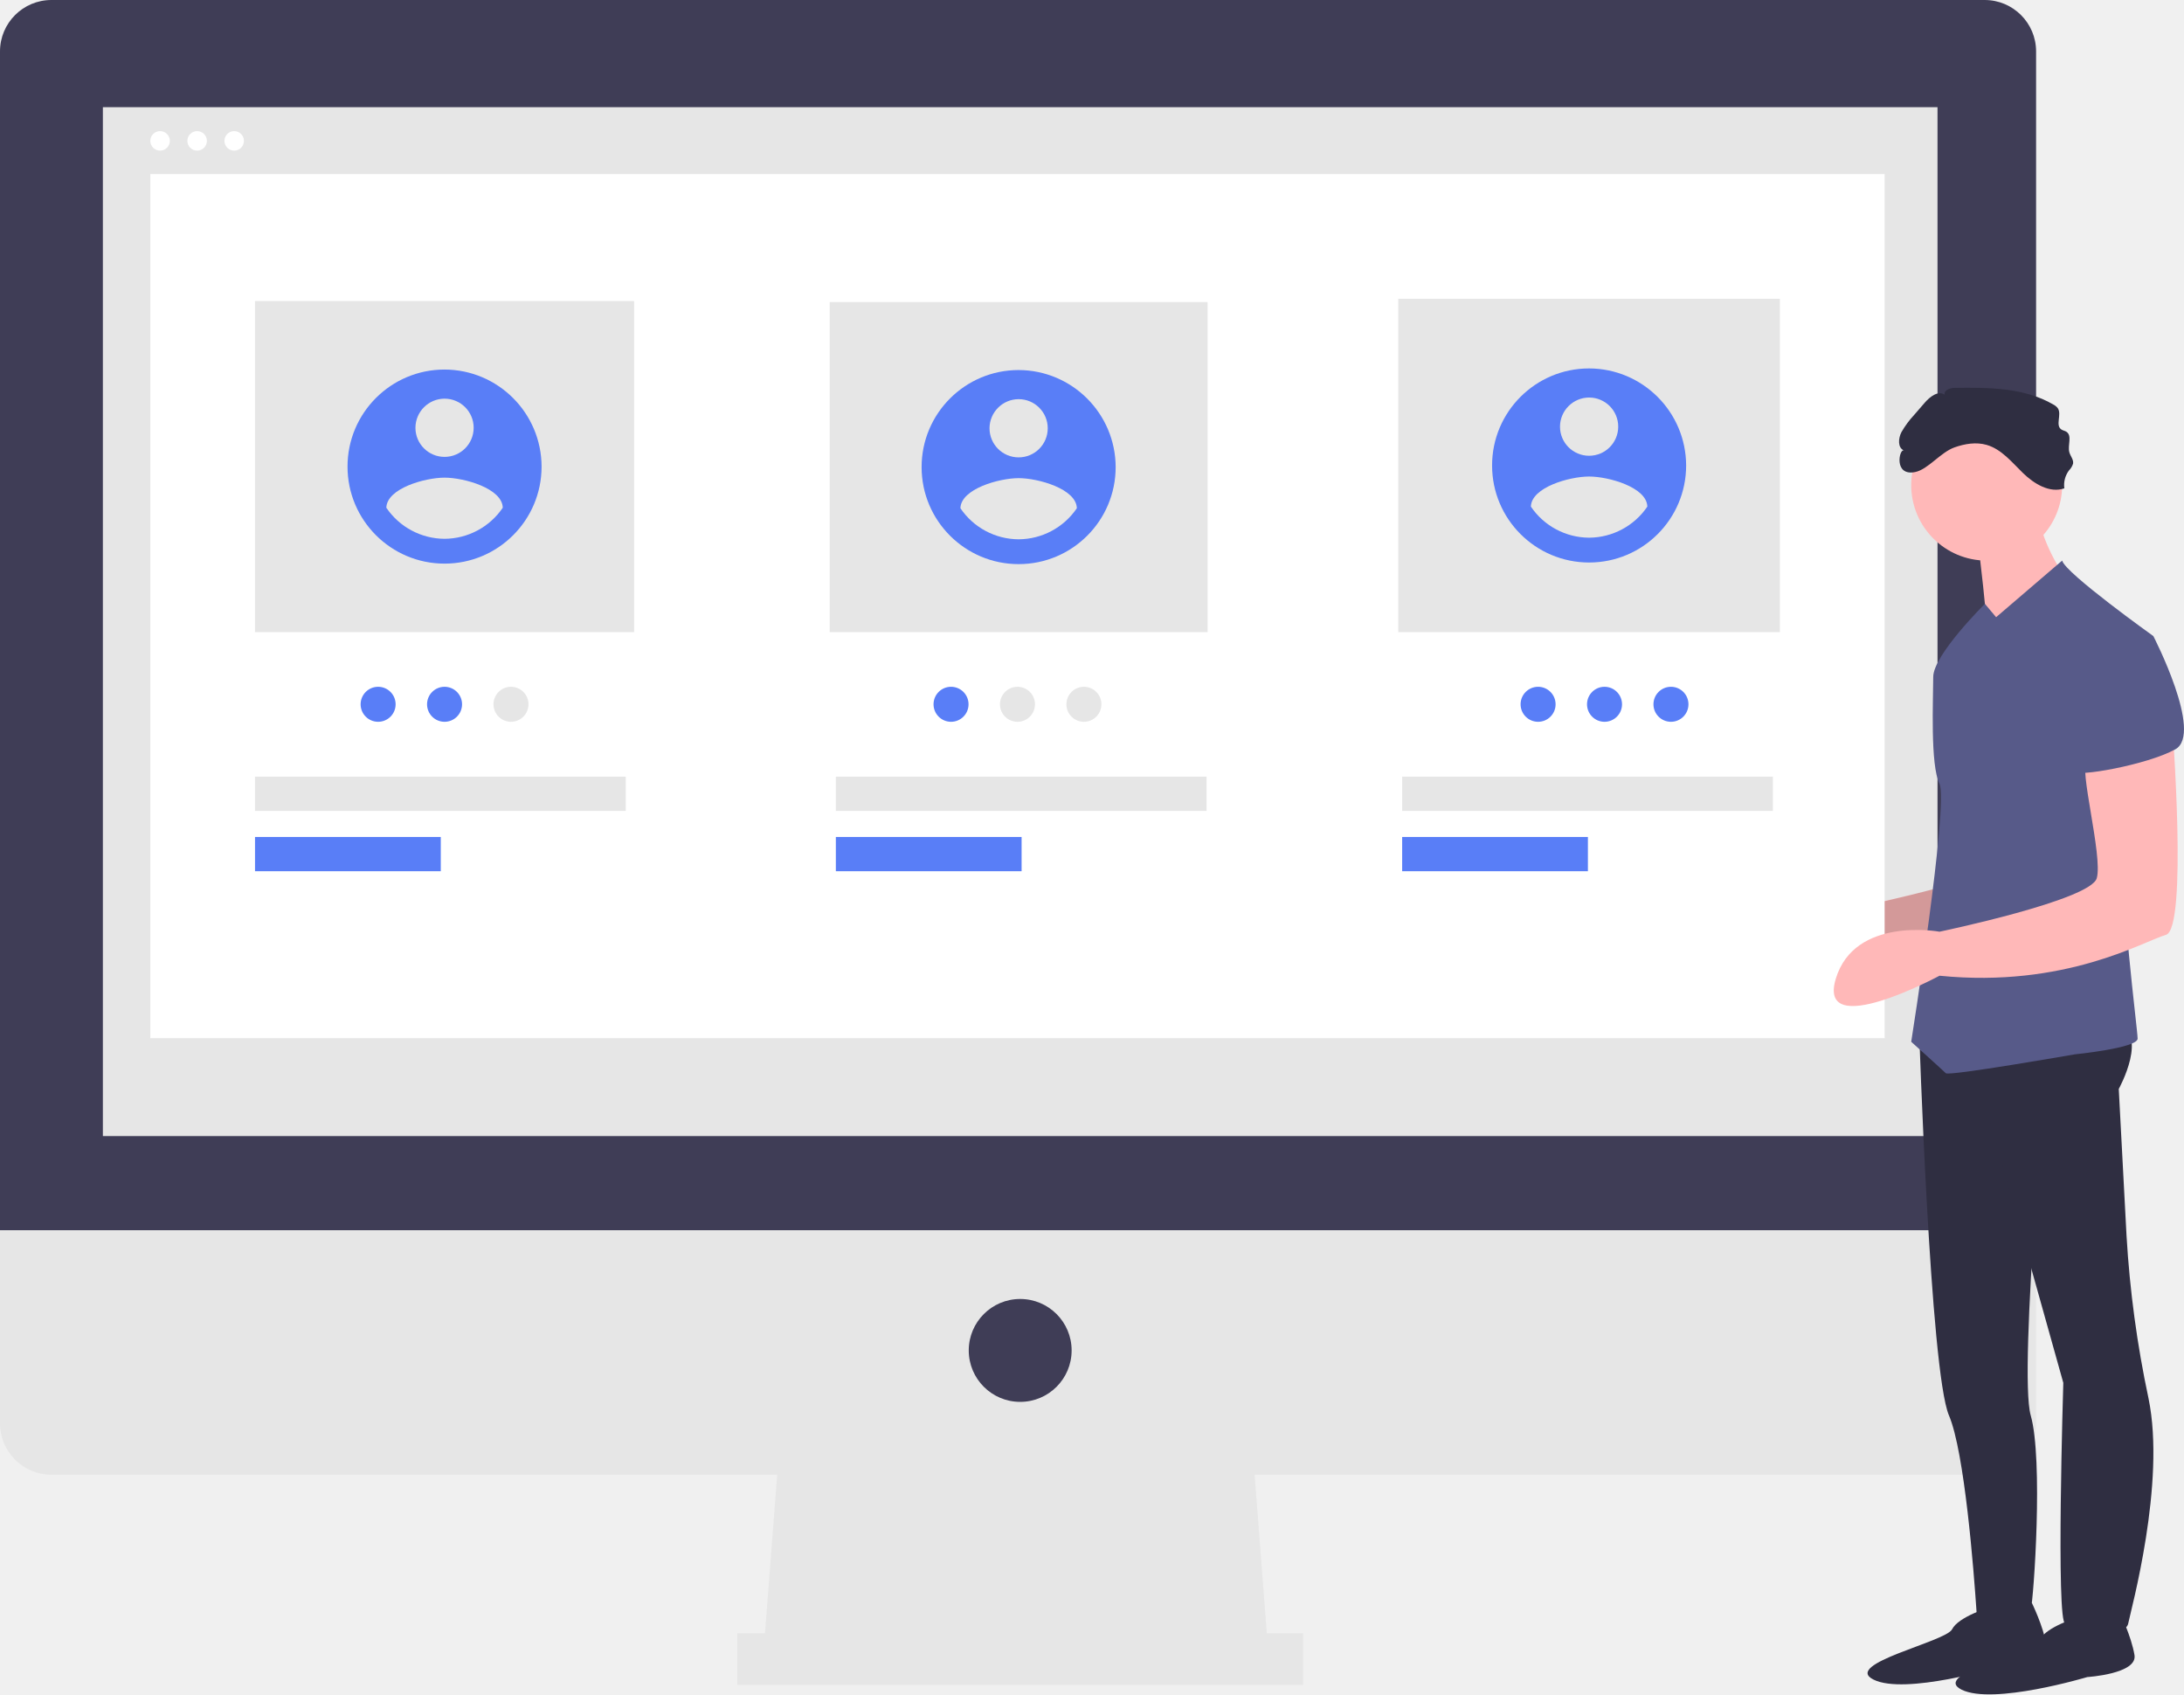
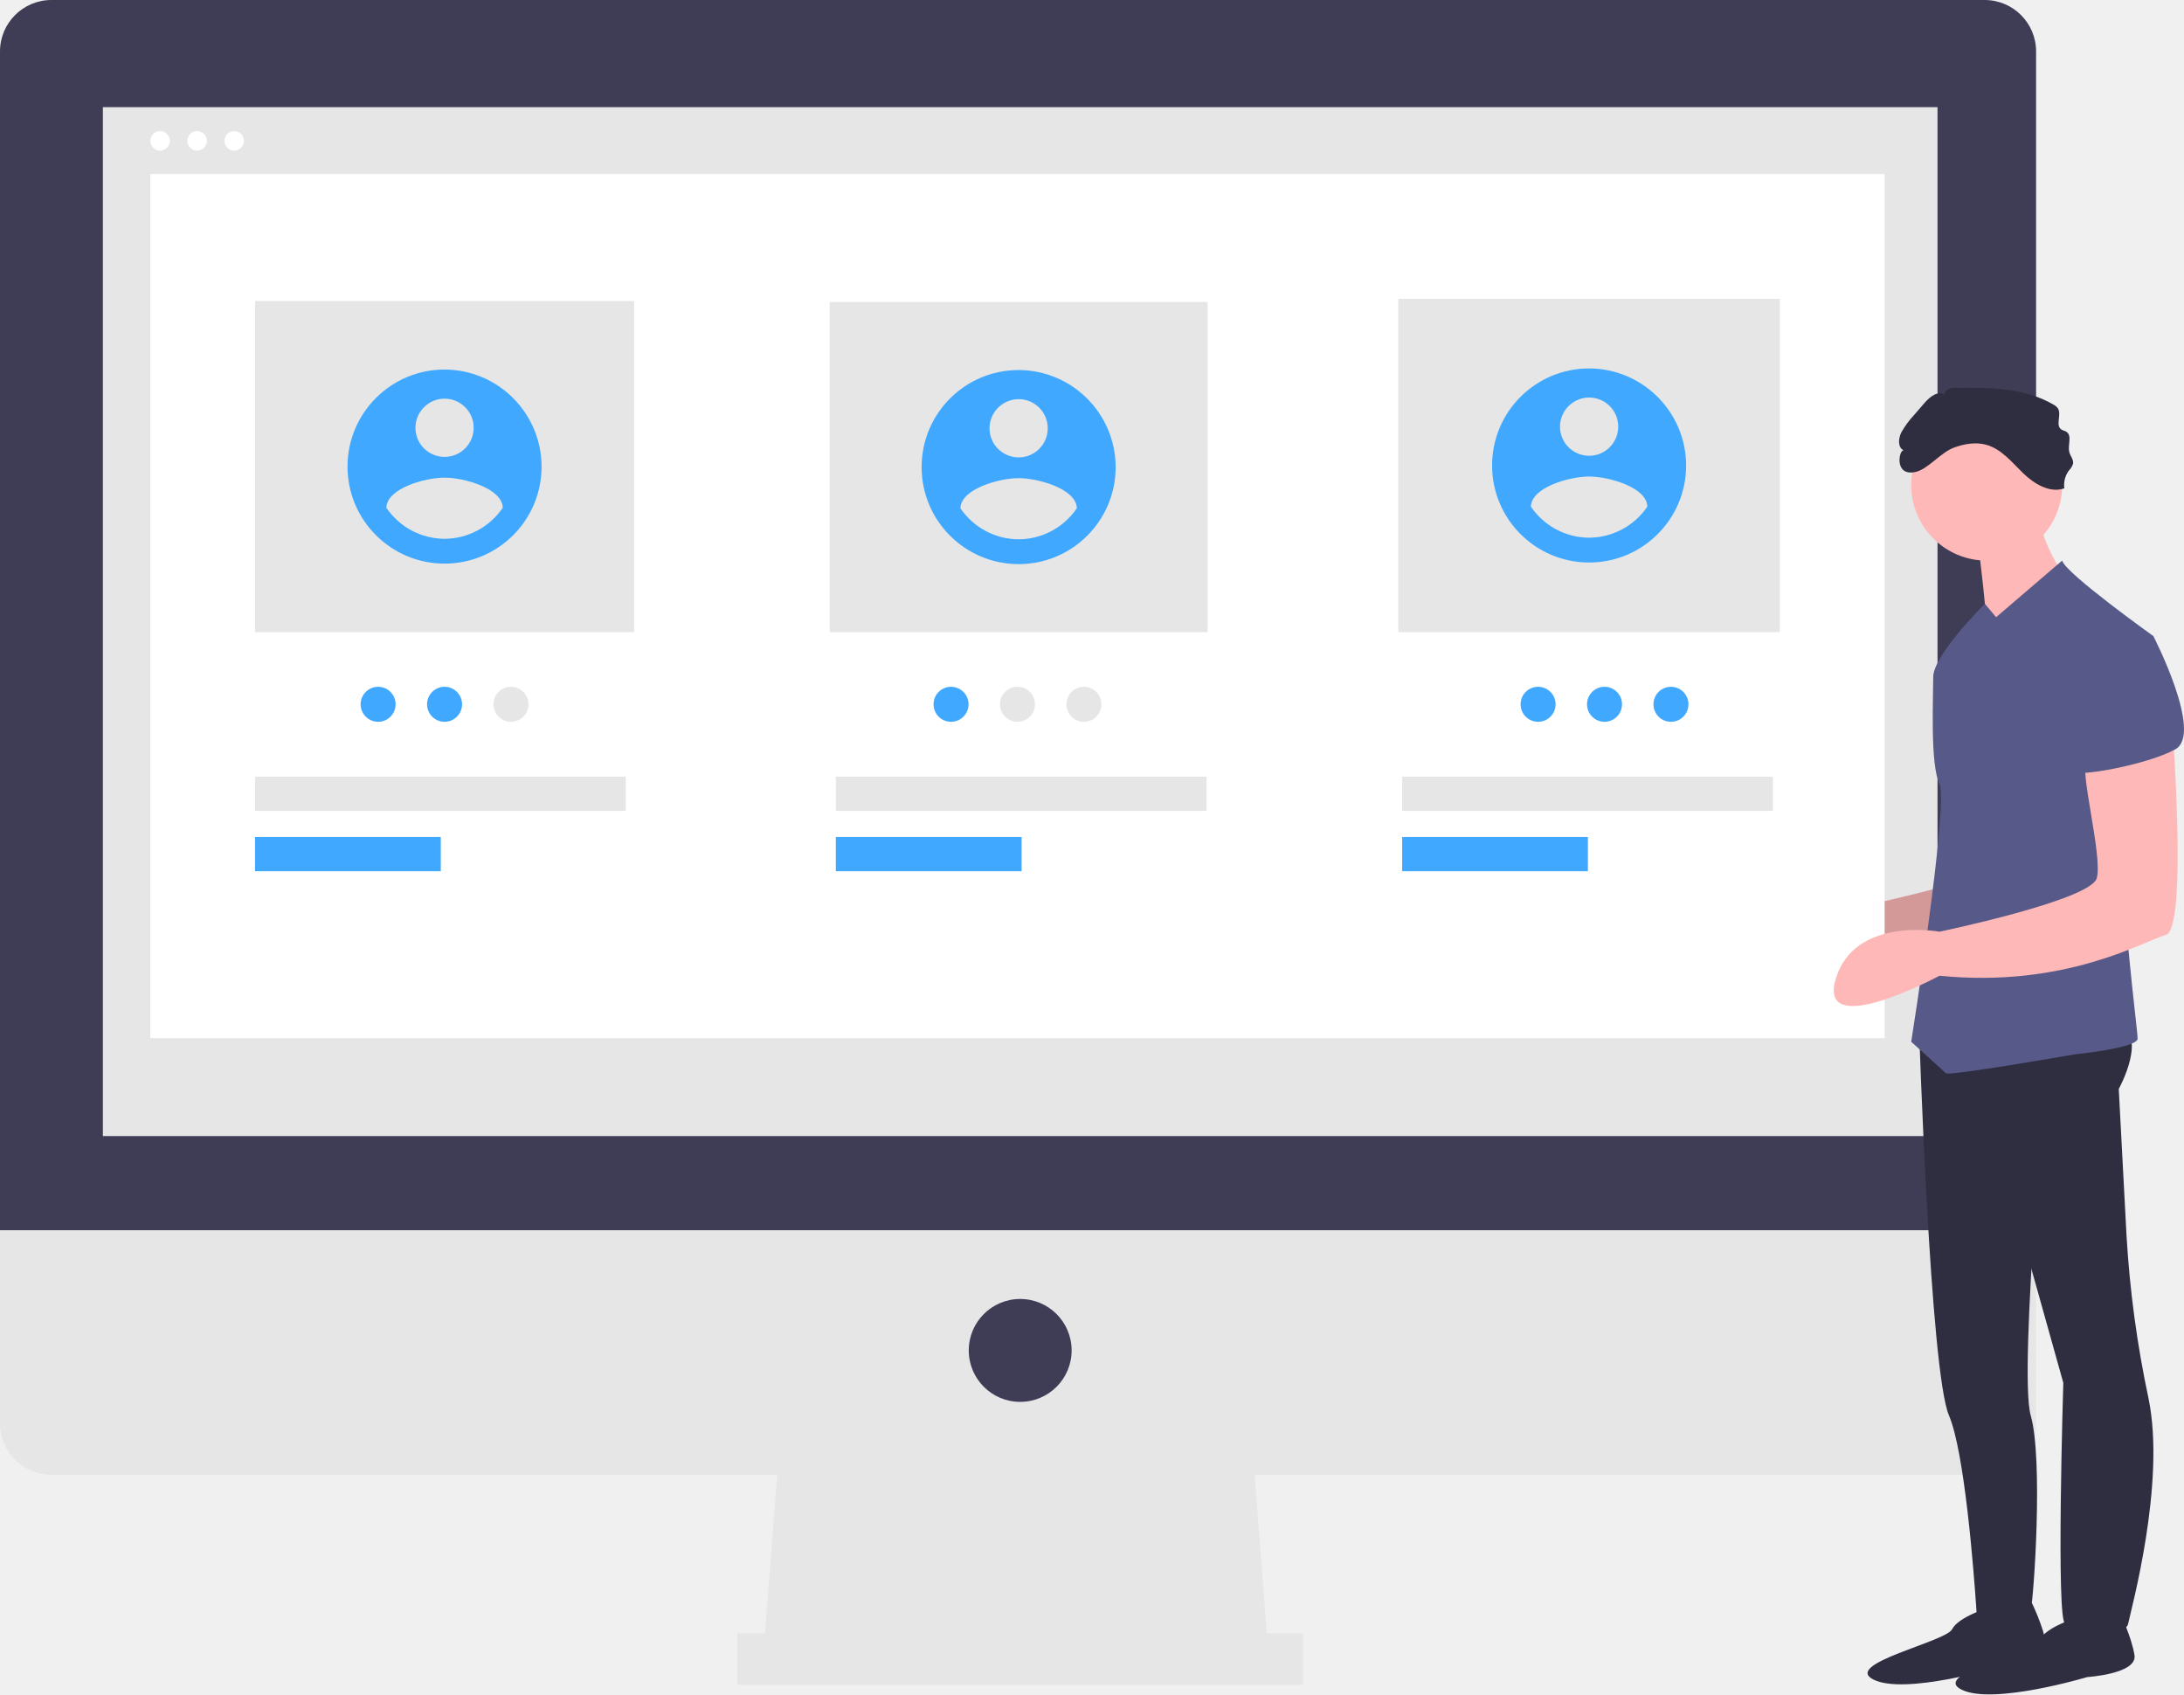
<svg xmlns="http://www.w3.org/2000/svg" id="a103f326-996f-4fea-8e69-572a052820ff" data-name="Layer 1" width="825.767" height="640.565" viewBox="0 0 825.767 640.565">
  <polygon points="479.735 627.22 288.489 627.22 294.972 542.943 473.252 542.943 479.735 627.22" fill="#e6e6e6" />
  <rect x="278.765" y="617.496" width="213.936" height="19.449" fill="#e6e6e6" />
  <path d="M937.512,129.718H206.565a19.449,19.449,0,0,0-19.449,19.449V594.865H956.961V149.166A19.449,19.449,0,0,0,937.512,129.718Z" transform="translate(-187.1167 -129.7175)" fill="#3f3d56" />
  <path d="M187.117,594.865V667.798a19.449,19.449,0,0,0,19.449,19.449H937.512a19.449,19.449,0,0,0,19.449-19.449V594.865Z" transform="translate(-187.1167 -129.7175)" fill="#e6e6e6" />
  <rect x="38.897" y="40.518" width="693.67" height="388.974" fill="#e6e6e6" />
  <circle cx="385.732" cy="510.528" r="19.449" fill="#3f3d56" />
  <circle cx="60.526" cy="53.257" r="3.691" fill="#fff" />
  <circle cx="74.536" cy="53.257" r="3.691" fill="#fff" />
  <circle cx="88.545" cy="53.257" r="3.691" fill="#fff" />
  <path d="M983.461,392.775s5.945,77.282-2.378,79.66-38.046,20.212-85.605,15.456c0,0-46.369,24.968-39.235,1.189s39.235-17.834,39.235-17.834,57.07-11.89,59.448-20.212-7.134-42.802-3.567-43.991S983.461,392.775,983.461,392.775Z" transform="translate(-187.1167 -129.7175)" fill="#ffb8b8" />
  <path d="M979.461,393.775s5.945,77.282-2.378,79.66-38.046,20.212-85.605,15.456c0,0-46.369,24.968-39.235,1.189s39.235-17.834,39.235-17.834,57.07-11.89,59.448-20.212-7.134-42.802-3.567-43.991S979.461,393.775,979.461,393.775Z" transform="translate(-187.1167 -129.7175)" fill="#231f20" opacity="0.2" />
  <path d="M912.702,518.097s4.178,130.069,11.311,146.715c5.942,13.865,9.409,59.077,10.402,73.795.199,2.951.299,4.676.299,4.676s19.023,0,20.212-4.756,4.756-57.07,0-73.715S961.702,525.097,961.702,525.097Z" transform="translate(-187.1167 -129.7175)" fill="#2f2e41" />
  <path d="M939.47,737.338s-11.89,3.567-14.267,8.323-41.613,13.078-29.724,19.023,47.558-4.756,47.558-4.756,19.023-1.189,17.834-8.323-5.519-15.924-5.519-15.924Z" transform="translate(-187.1167 -129.7175)" fill="#2f2e41" />
  <path d="M972.76,741.139s-11.89,3.567-14.267,8.323S916.879,762.54,928.769,768.484s47.558-4.756,47.558-4.756,19.023-1.189,17.834-8.323-5.519-15.924-5.519-15.924Z" transform="translate(-187.1167 -129.7175)" fill="#2f2e41" />
  <path d="M922.824,524.749l16.645,28.535,27.78,99.21s-2.812,91.022.755,91.022,22.59,5.945,23.779,0c1.004-5.022,14.321-53.125,7.683-85.143a409.42,409.42,0,0,1-8.308-61.426l-2.942-55.553s11.89-21.401-1.189-24.968S922.824,524.749,922.824,524.749Z" transform="translate(-187.1167 -129.7175)" fill="#2f2e41" />
  <circle cx="751.164" cy="183.398" r="28.535" fill="#ffb8b8" />
  <path d="M934.714,332.139s4.756,38.046,3.567,40.424,28.535-26.157,28.535-26.157-10.701-16.645-8.323-24.968Z" transform="translate(-187.1167 -129.7175)" fill="#ffb8b8" />
  <path d="M1001.295,370.185s-33.291-23.779-34.48-28.535l-24.968,21.401-4.243-5.05s-19.536,19.318-19.536,27.64-1.189,33.291,2.378,40.424-10.701,97.494-10.701,97.494,11.89,10.701,13.078,11.89,48.747-7.134,48.747-7.134,23.779-2.378,23.779-5.945-7.134-57.07-4.756-71.337S1001.295,370.185,1001.295,370.185Z" transform="translate(-187.1167 -129.7175)" fill="#575a89" />
  <path d="M926.092,298.861c3.901-1.388,8.204-2.101,12.181-.95,5.629,1.629,9.527,6.563,13.732,10.644s10.101,7.698,15.637,5.778a9.168,9.168,0,0,1,1.751-6.771,6.227,6.227,0,0,0,1.555-2.588c.237-1.528-1.049-2.846-1.434-4.344-.675-2.625,1.176-6.218-1.1-7.689-.601-.388-1.362-.477-1.948-.887-2.301-1.608.254-5.609-1.267-7.968a4.866,4.866,0,0,0-1.729-1.442c-11.033-6.437-24.525-6.455-37.297-6.293-1.778.023-4.253.906-3.752,2.612-2.414-1.733-5.575.7-7.52,2.946l-3.982,4.596a35.41,35.41,0,0,0-4.867,6.583c-1.217,2.326-1.485,5.903.936,6.917-1.8-.754-3.983,9.908,4.314,8.153C916.123,307.14,920.848,300.727,926.092,298.861Z" transform="translate(-187.1167 -129.7175)" fill="#2f2e41" />
  <rect x="56.835" y="65.798" width="655.74" height="326.674" fill="#fff" />
  <rect x="96.424" y="113.806" width="143.321" height="125.177" fill="#e6e6e6" />
  <rect x="313.698" y="114.182" width="142.89" height="124.8" fill="#e6e6e6" />
  <rect x="528.695" y="112.958" width="144.291" height="126.024" fill="#e6e6e6" />
  <rect x="96.424" y="293.621" width="140.177" height="12.949" fill="#e6e6e6" />
-   <rect x="96.424" y="316.418" width="70.232" height="12.949" fill="#597ef7" />
+   <rect x="96.424" y="316.418" width="70.232" height="12.949" fill="#40a9ff" />
  <rect x="316.034" y="293.621" width="140.177" height="12.949" fill="#e6e6e6" />
-   <rect x="316.034" y="316.418" width="70.232" height="12.949" fill="#597ef7" />
+   <rect x="316.034" y="316.418" width="70.232" height="12.949" fill="#40a9ff" />
  <rect x="530.154" y="293.621" width="140.177" height="12.949" fill="#e6e6e6" />
-   <rect x="530.154" y="316.418" width="70.232" height="12.949" fill="#597ef7" />
-   <circle cx="359.587" cy="266.258" r="6.617" fill="#597ef7" />
+   <rect x="530.154" y="316.418" width="70.232" height="12.949" fill="#40a9ff" />
+   <circle cx="359.587" cy="266.258" r="6.617" fill="#40a9ff" />
  <circle cx="384.705" cy="266.258" r="6.617" fill="#e6e6e6" />
  <circle cx="409.824" cy="266.258" r="6.617" fill="#e6e6e6" />
-   <circle cx="142.966" cy="266.258" r="6.617" fill="#597ef7" />
-   <circle cx="168.085" cy="266.258" r="6.617" fill="#597ef7" />
+   <circle cx="142.966" cy="266.258" r="6.617" fill="#40a9ff" />
+   <circle cx="168.085" cy="266.258" r="6.617" fill="#40a9ff" />
  <circle cx="193.203" cy="266.258" r="6.617" fill="#e6e6e6" />
-   <circle cx="581.55" cy="266.258" r="6.617" fill="#597ef7" />
-   <circle cx="606.668" cy="266.258" r="6.617" fill="#597ef7" />
-   <circle cx="631.786" cy="266.258" r="6.617" fill="#597ef7" />
-   <path d="M787.957,269.001a36.686,36.686,0,1,0,36.686,36.686A36.794,36.794,0,0,0,787.957,269.001Zm0,11.006a11.006,11.006,0,1,1-11.006,11.006,11.043,11.043,0,0,1,11.006-11.006Zm0,52.983a26.726,26.726,0,0,1-22.012-11.747c.176-7.337,14.674-11.376,22.012-11.376s21.835,4.039,22.012,11.376a26.77,26.77,0,0,1-22.012,11.747Z" transform="translate(-187.1167 -129.7175)" fill="#597ef7" />
-   <path d="M572.26,269.613A36.686,36.686,0,1,0,608.946,306.3,36.794,36.794,0,0,0,572.26,269.613Zm0,11.006a11.006,11.006,0,1,1-11.006,11.006,11.043,11.043,0,0,1,11.006-11.006Zm0,52.983a26.726,26.726,0,0,1-22.012-11.747c.176-7.337,14.674-11.376,22.012-11.376s21.835,4.039,22.012,11.376a26.77,26.77,0,0,1-22.012,11.747Z" transform="translate(-187.1167 -129.7175)" fill="#597ef7" />
-   <path d="M355.201,269.425a36.686,36.686,0,1,0,36.686,36.686A36.794,36.794,0,0,0,355.201,269.425Zm0,11.006a11.006,11.006,0,1,1-11.006,11.006A11.043,11.043,0,0,1,355.201,280.431Zm0,52.983a26.726,26.726,0,0,1-22.012-11.747c.176-7.337,14.674-11.376,22.012-11.376s21.835,4.039,22.012,11.376a26.77,26.77,0,0,1-22.012,11.747Z" transform="translate(-187.1167 -129.7175)" fill="#597ef7" />
+   <circle cx="581.55" cy="266.258" r="6.617" fill="#40a9ff" />
+   <circle cx="606.668" cy="266.258" r="6.617" fill="#40a9ff" />
+   <circle cx="631.786" cy="266.258" r="6.617" fill="#40a9ff" />
+   <path d="M787.957,269.001a36.686,36.686,0,1,0,36.686,36.686A36.794,36.794,0,0,0,787.957,269.001Zm0,11.006a11.006,11.006,0,1,1-11.006,11.006,11.043,11.043,0,0,1,11.006-11.006Zm0,52.983a26.726,26.726,0,0,1-22.012-11.747c.176-7.337,14.674-11.376,22.012-11.376s21.835,4.039,22.012,11.376a26.77,26.77,0,0,1-22.012,11.747Z" transform="translate(-187.1167 -129.7175)" fill="#40a9ff" />
+   <path d="M572.26,269.613A36.686,36.686,0,1,0,608.946,306.3,36.794,36.794,0,0,0,572.26,269.613Zm0,11.006a11.006,11.006,0,1,1-11.006,11.006,11.043,11.043,0,0,1,11.006-11.006Zm0,52.983a26.726,26.726,0,0,1-22.012-11.747c.176-7.337,14.674-11.376,22.012-11.376s21.835,4.039,22.012,11.376a26.77,26.77,0,0,1-22.012,11.747Z" transform="translate(-187.1167 -129.7175)" fill="#40a9ff" />
+   <path d="M355.201,269.425a36.686,36.686,0,1,0,36.686,36.686A36.794,36.794,0,0,0,355.201,269.425Zm0,11.006a11.006,11.006,0,1,1-11.006,11.006A11.043,11.043,0,0,1,355.201,280.431Zm0,52.983a26.726,26.726,0,0,1-22.012-11.747c.176-7.337,14.674-11.376,22.012-11.376s21.835,4.039,22.012,11.376a26.77,26.77,0,0,1-22.012,11.747Z" transform="translate(-187.1167 -129.7175)" fill="#40a9ff" />
  <path d="M1008.429,403.476s5.945,77.282-2.378,79.66-38.046,20.212-85.605,15.456c0,0-46.369,24.968-39.235,1.189s39.235-17.834,39.235-17.834,57.07-11.89,59.448-20.212-7.134-42.802-3.567-43.991S1008.429,403.476,1008.429,403.476Z" transform="translate(-187.1167 -129.7175)" fill="#ffb8b8" />
  <path d="M982.272,372.563l19.023-2.378s19.023,36.858,8.323,42.802-38.046,10.701-38.046,8.323S982.272,372.563,982.272,372.563Z" transform="translate(-187.1167 -129.7175)" fill="#575a89" />
</svg>
